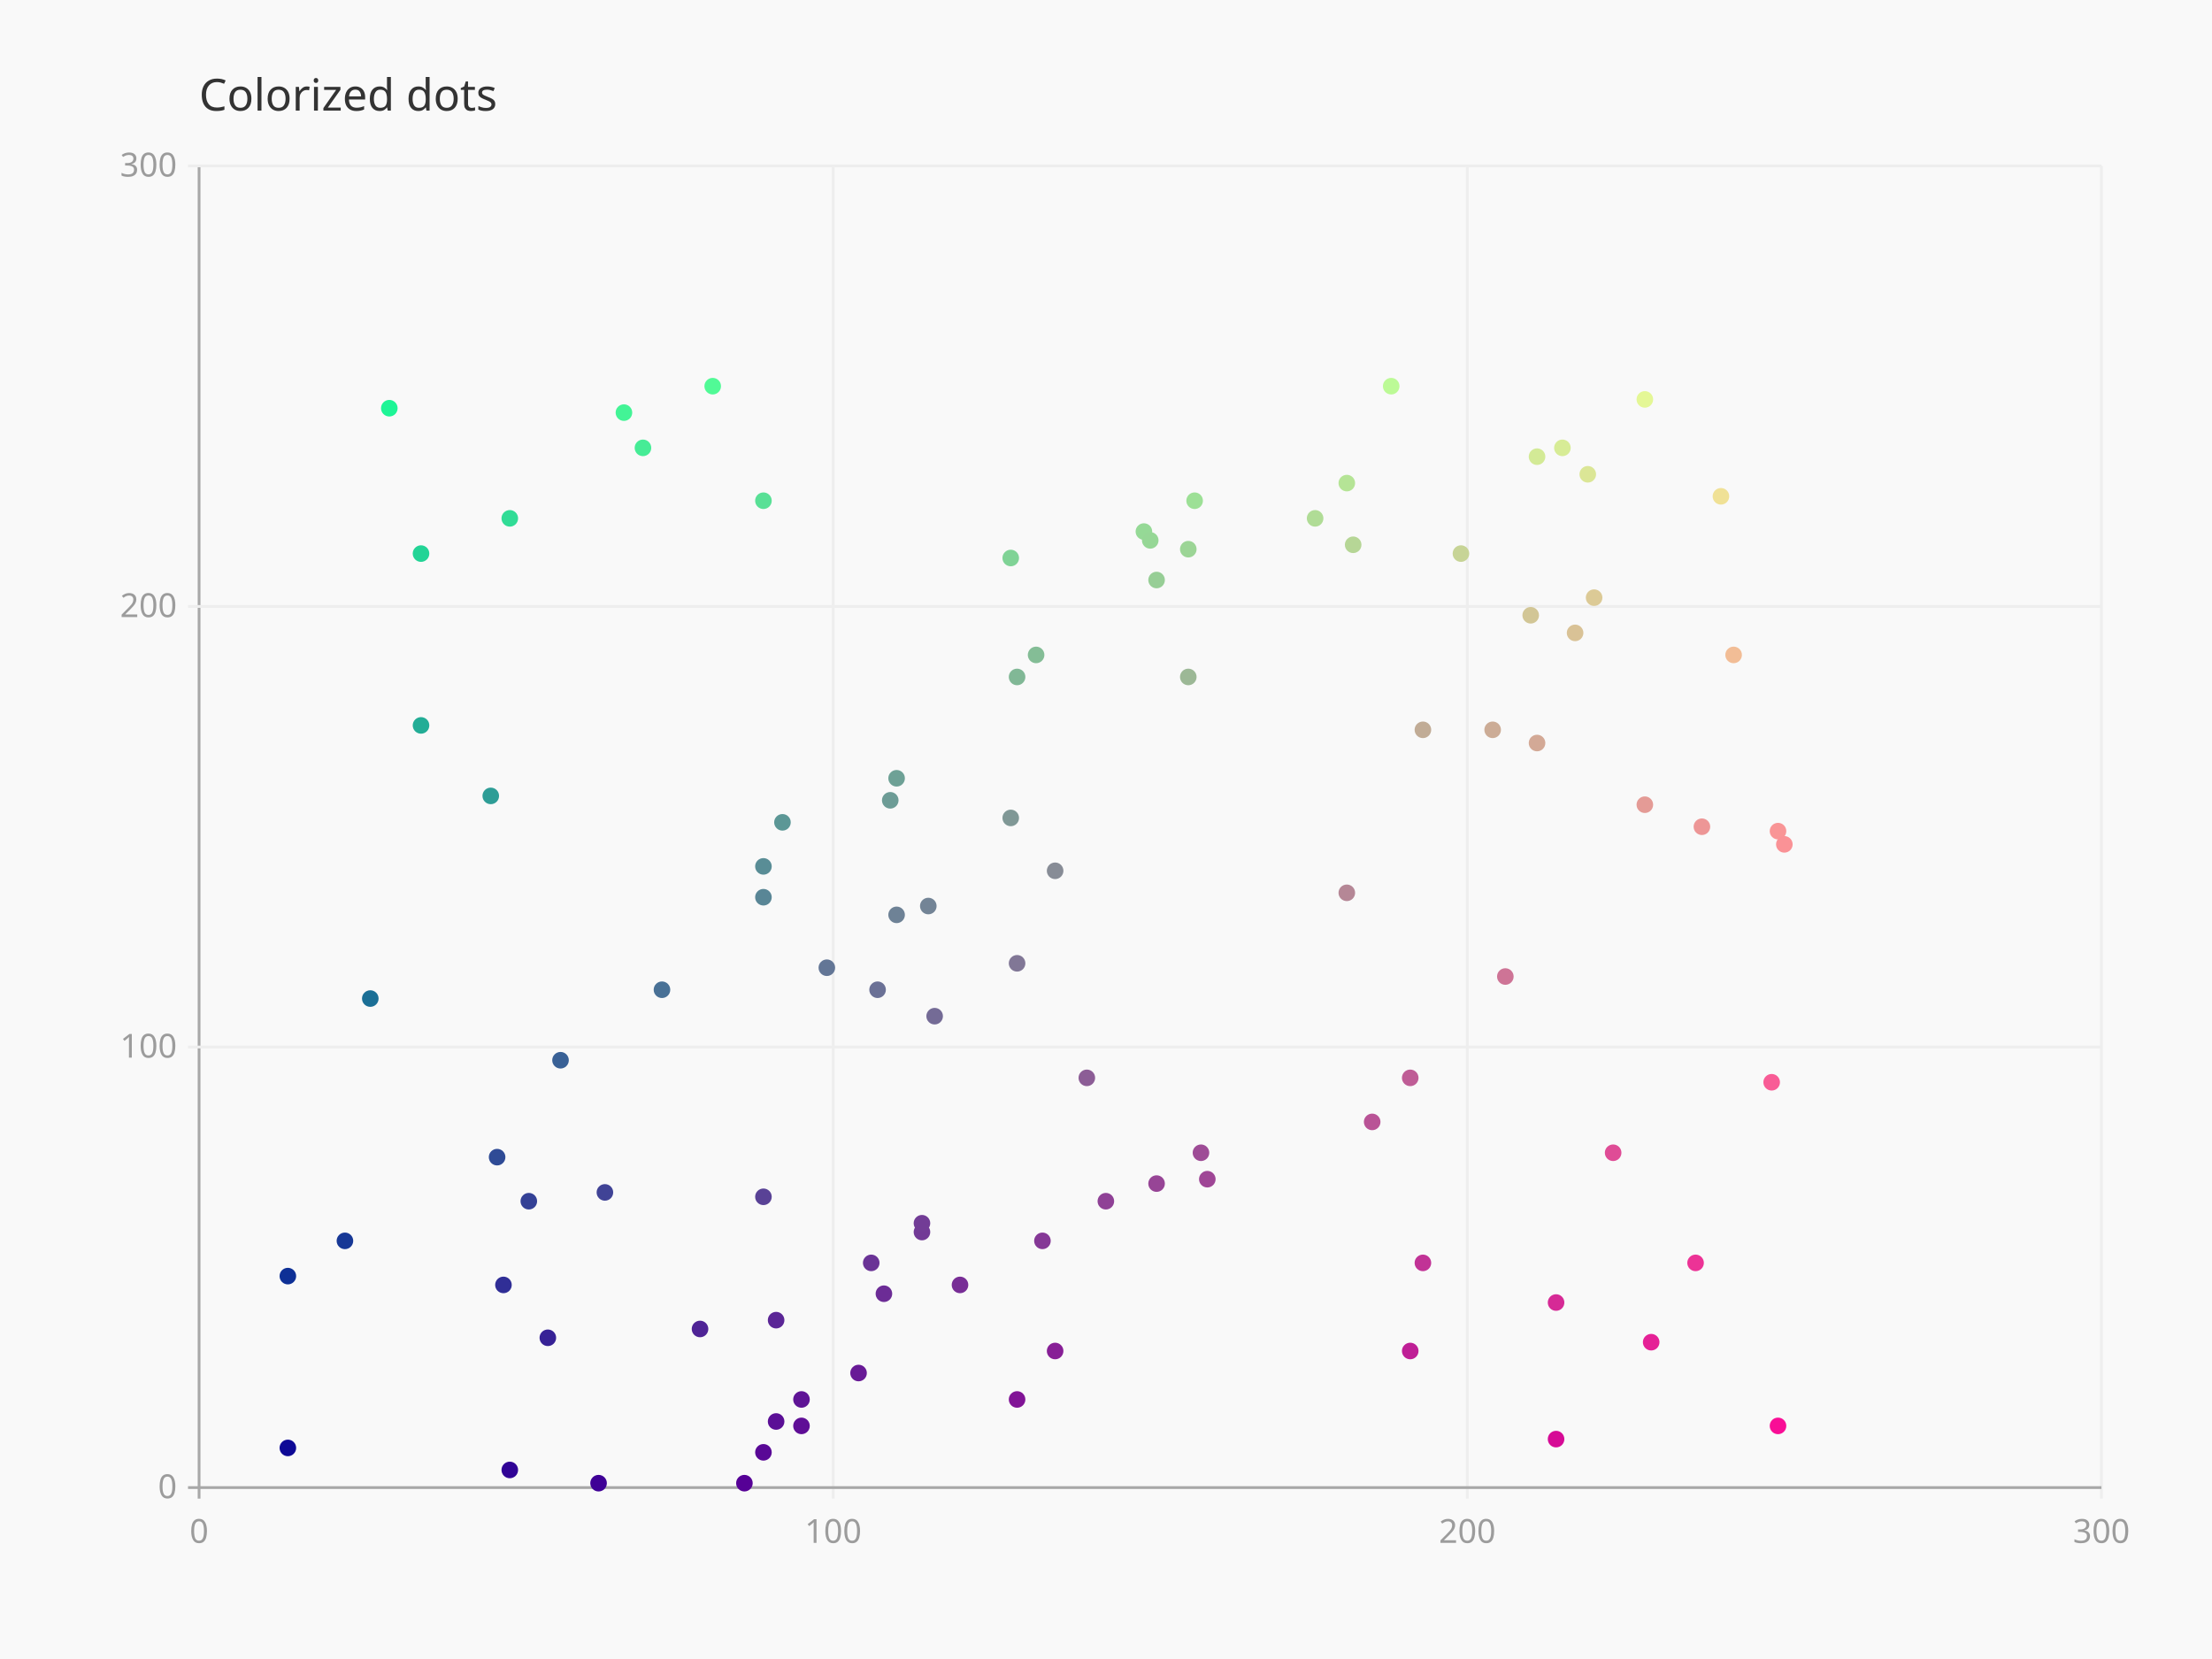
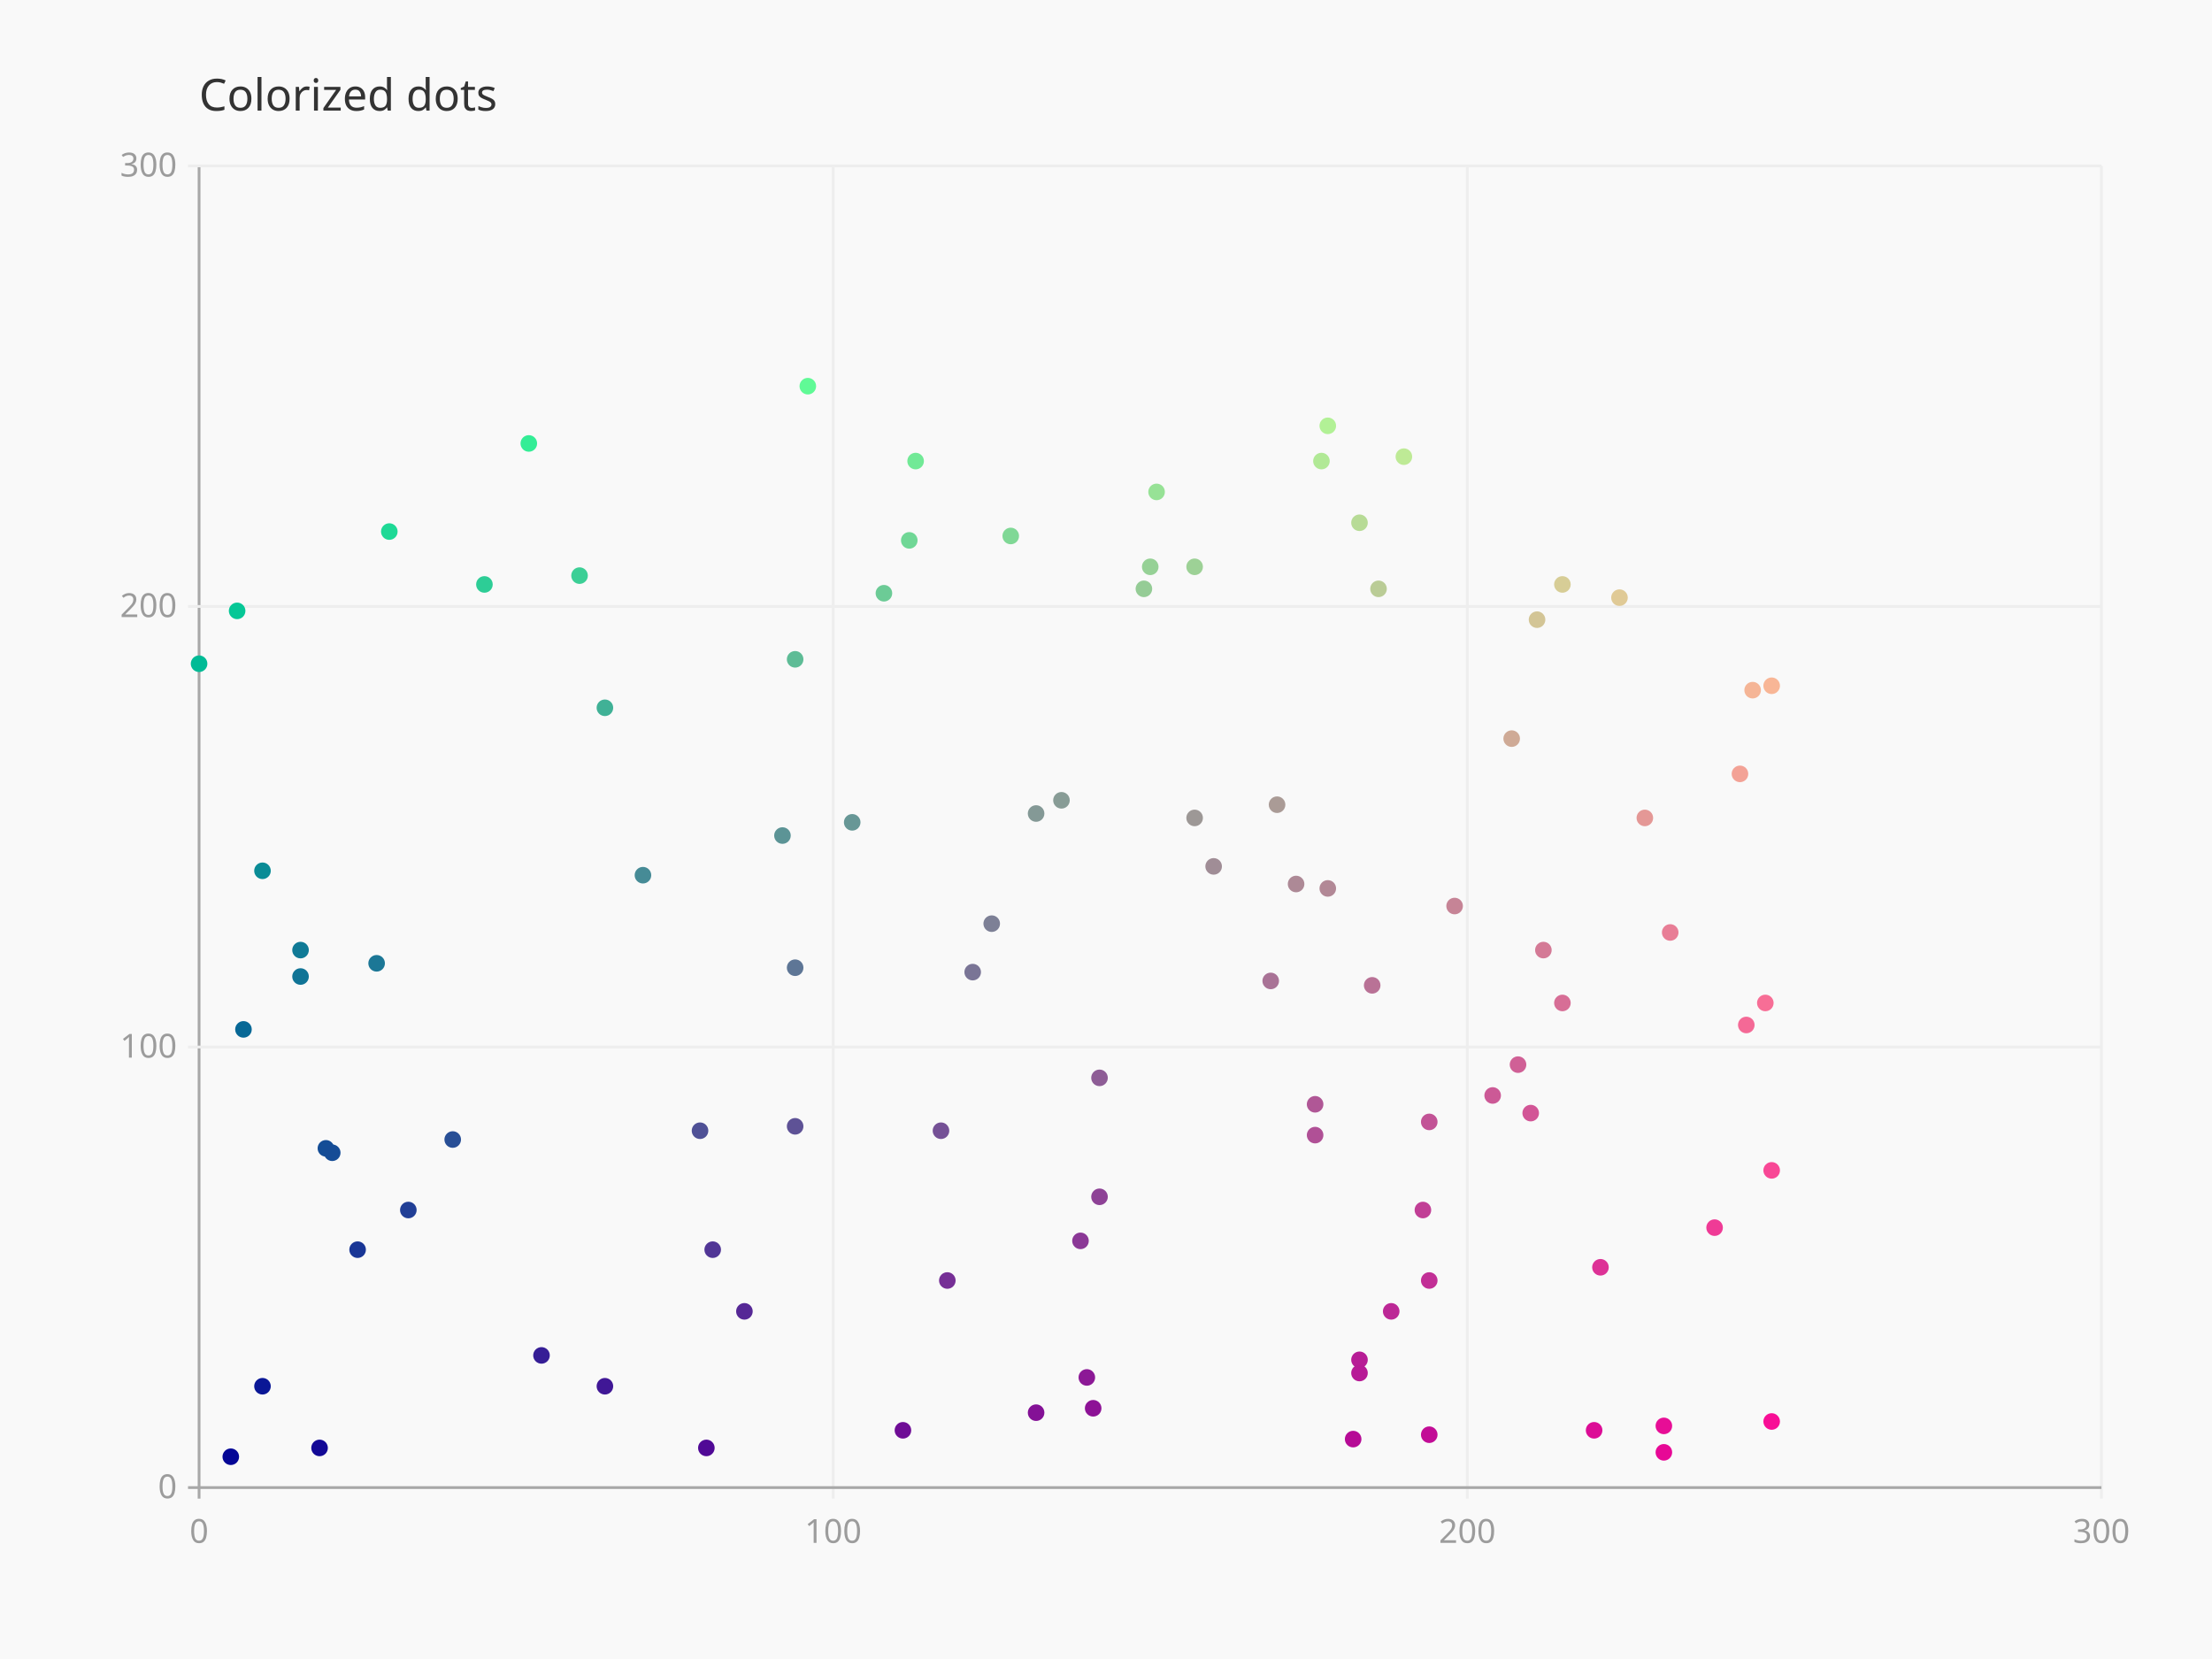
<svg xmlns="http://www.w3.org/2000/svg" height="600" version="1.1" width="800">
  <g>
    <rect fill="#f9f9f9" height="600" width="800" x="0" y="0" />
    <g transform="translate(40 40)">
      <g transform="translate(32 0)">
        <text fill="#333" font-family="Monaco" font-size="16" x="0" y="0">Colorized dots</text>
      </g>
      <g transform="translate(0 20)">
        <g transform="translate(32 0)">
          <g class="axis bottom">
            <g class="tick">
              <line stroke="#eee" stroke-width="1" x1="229.333" x2="229.333" y1="0" y2="482.0" />
              <text dy="1em" fill="#9c9c9c" font-family="Monaco" text-anchor="middle" x="229.333" y="486.0">100</text>
            </g>
            <g class="tick">
              <line stroke="#eee" stroke-width="1" x1="458.667" x2="458.667" y1="0" y2="482.0" />
              <text dy="1em" fill="#9c9c9c" font-family="Monaco" text-anchor="middle" x="458.667" y="486.0">200</text>
            </g>
            <g class="tick">
              <line stroke="#eee" stroke-width="1" x1="688" x2="688" y1="0" y2="482.0" />
              <text dy="1em" fill="#9c9c9c" font-family="Monaco" text-anchor="middle" x="688" y="486.0">300</text>
            </g>
            <g class="tick">
              <line stroke="#a8a8a8" stroke-width="1" x1="0" x2="0" y1="0" y2="482.0" />
              <text dy="1em" fill="#9c9c9c" font-family="Monaco" text-anchor="middle" x="0" y="486.0">0</text>
            </g>
          </g>
          <g class="axis left">
            <g class="tick">
              <line stroke="#eee" stroke-width="1" x1="-4" x2="688.0" y1="318.667" y2="318.667" />
              <text dy="0.32em" fill="#9c9c9c" font-family="Monaco" text-anchor="end" x="-8" y="318.667">100</text>
            </g>
            <g class="tick">
              <line stroke="#eee" stroke-width="1" x1="-4" x2="688.0" y1="159.333" y2="159.333" />
              <text dy="0.32em" fill="#9c9c9c" font-family="Monaco" text-anchor="end" x="-8" y="159.333">200</text>
            </g>
            <g class="tick">
              <line stroke="#eee" stroke-width="1" x1="-4" x2="688.0" y1="0" y2="0" />
              <text dy="0.32em" fill="#9c9c9c" font-family="Monaco" text-anchor="end" x="-8" y="0">300</text>
            </g>
            <g class="tick">
              <line stroke="#a8a8a8" stroke-width="1" x1="-4" x2="688.0" y1="478" y2="478" />
              <text dy="0.32em" fill="#9c9c9c" font-family="Monaco" text-anchor="end" x="-8" y="478">0</text>
            </g>
          </g>
          <g>
            <g class="series dots">
-               <circle cx="110.08" cy="404.707" fill="rgb(48, 46, 150)" r="3" />
-               <circle cx="80.267" cy="140.213" fill="rgb(35, 212, 150)" r="3" />
-               <circle cx="261.44" cy="385.587" fill="rgb(114, 58, 150)" r="3" />
-               <circle cx="341.707" cy="132.247" fill="rgb(149, 217, 150)" r="3" />
-               <circle cx="472.427" cy="293.173" fill="rgb(206, 116, 150)" r="3" />
-               <circle cx="568.747" cy="331.413" fill="rgb(248, 92, 150)" r="3" />
-               <circle cx="181.173" cy="420.64" fill="rgb(79, 36, 150)" r="3" />
-               <circle cx="522.88" cy="231.033" fill="rgb(228, 155, 150)" r="3" />
-               <circle cx="32.107" cy="401.52" fill="rgb(14, 48, 150)" r="3" />
-               <circle cx="249.973" cy="229.44" fill="rgb(109, 156, 150)" r="3" />
-               <circle cx="261.44" cy="382.4" fill="rgb(114, 60, 150)" r="3" />
-               <circle cx="293.547" cy="141.807" fill="rgb(128, 211, 150)" r="3" />
-               <circle cx="204.107" cy="465.253" fill="rgb(89, 8, 150)" r="3" />
-               <circle cx="357.76" cy="184.827" fill="rgb(156, 184, 150)" r="3" />
-               <circle cx="417.387" cy="137.027" fill="rgb(182, 214, 150)" r="3" />
-               <circle cx="424.267" cy="345.753" fill="rgb(185, 83, 150)" r="3" />
-               <circle cx="415.093" cy="262.90" fill="rgb(181, 135, 150)" r="3" />
-               <circle cx="511.413" cy="356.907" fill="rgb(223, 76, 150)" r="3" />
-               <circle cx="130.72" cy="323.447" fill="rgb(57, 97, 150)" r="3" />
-               <circle cx="119.253" cy="374.433" fill="rgb(52, 65, 150)" r="3" />
-               <circle cx="543.52" cy="239.0" fill="rgb(237, 150, 150)" r="3" />
-               <circle cx="217.867" cy="446.133" fill="rgb(95, 20, 150)" r="3" />
-               <circle cx="438.027" cy="329.82" fill="rgb(191, 93, 150)" r="3" />
-               <circle cx="362.347" cy="356.907" fill="rgb(158, 76, 150)" r="3" />
-               <circle cx="305.013" cy="388.773" fill="rgb(133, 56, 150)" r="3" />
-               <circle cx="204.107" cy="264.493" fill="rgb(89, 134, 150)" r="3" />
-               <circle cx="107.787" cy="358.50" fill="rgb(47, 75, 150)" r="3" />
-               <circle cx="415.093" cy="114.72" fill="rgb(181, 228, 150)" r="3" />
-               <circle cx="126.133" cy="423.827" fill="rgb(55, 34, 150)" r="3" />
-               <circle cx="266.027" cy="307.513" fill="rgb(116, 107, 150)" r="3" />
-               <circle cx="204.107" cy="121.093" fill="rgb(89, 224, 150)" r="3" />
-               <circle cx="309.60" cy="254.933" fill="rgb(135, 140, 150)" r="3" />
-               <circle cx="309.60" cy="428.607" fill="rgb(135, 31, 150)" r="3" />
-               <circle cx="252.267" cy="221.473" fill="rgb(110, 161, 150)" r="3" />
-               <circle cx="112.373" cy="127.467" fill="rgb(49, 220, 150)" r="3" />
-               <circle cx="32.107" cy="463.66" fill="rgb(14, 9, 150)" r="3" />
-               <circle cx="275.2" cy="404.707" fill="rgb(120, 46, 150)" r="3" />
-               <circle cx="144.48" cy="476.407" fill="rgb(63, 1, 150)" r="3" />
-               <circle cx="525.173" cy="425.42" fill="rgb(229, 33, 150)" r="3" />
-               <circle cx="61.92" cy="301.14" fill="rgb(27, 111, 150)" r="3" />
-               <circle cx="493.067" cy="101.973" fill="rgb(215, 236, 150)" r="3" />
-               <circle cx="490.773" cy="460.473" fill="rgb(214, 11, 150)" r="3" />
-               <circle cx="197.227" cy="476.407" fill="rgb(86, 1, 150)" r="3" />
-               <circle cx="112.373" cy="471.627" fill="rgb(49, 4, 150)" r="3" />
-               <circle cx="571.04" cy="240.593" fill="rgb(249, 149, 150)" r="3" />
-               <circle cx="571.04" cy="455.693" fill="rgb(249, 14, 150)" r="3" />
-               <circle cx="160.533" cy="101.973" fill="rgb(70, 236, 150)" r="3" />
-               <circle cx="483.893" cy="208.727" fill="rgb(211, 169, 150)" r="3" />
-               <circle cx="321.067" cy="329.82" fill="rgb(140, 93, 150)" r="3" />
-               <circle cx="360.053" cy="121.093" fill="rgb(157, 224, 150)" r="3" />
-               <circle cx="431.147" cy="79.667" fill="rgb(188, 250, 150)" r="3" />
-               <circle cx="504.533" cy="156.147" fill="rgb(220, 202, 150)" r="3" />
-               <circle cx="263.733" cy="267.68" fill="rgb(115, 132, 150)" r="3" />
-               <circle cx="153.653" cy="89.227" fill="rgb(67, 244, 150)" r="3" />
-               <circle cx="490.773" cy="411.08" fill="rgb(214, 42, 150)" r="3" />
-               <circle cx="344.0" cy="135.433" fill="rgb(150, 215, 150)" r="3" />
-               <circle cx="204.107" cy="253.34" fill="rgb(89, 141, 150)" r="3" />
-               <circle cx="481.6" cy="162.52" fill="rgb(210, 198, 150)" r="3" />
-               <circle cx="68.8" cy="87.633" fill="rgb(30, 245, 150)" r="3" />
-               <circle cx="522.88" cy="84.447" fill="rgb(228, 247, 150)" r="3" />
-               <circle cx="247.68" cy="407.893" fill="rgb(108, 44, 150)" r="3" />
-               <circle cx="146.773" cy="371.247" fill="rgb(64, 67, 150)" r="3" />
-               <circle cx="80.267" cy="202.353" fill="rgb(35, 173, 150)" r="3" />
-               <circle cx="554.987" cy="176.86" fill="rgb(242, 189, 150)" r="3" />
-               <circle cx="442.613" cy="396.74" fill="rgb(193, 51, 150)" r="3" />
-               <circle cx="346.293" cy="368.06" fill="rgb(151, 69, 150)" r="3" />
-               <circle cx="252.267" cy="270.867" fill="rgb(110, 130, 150)" r="3" />
-               <circle cx="438.027" cy="428.607" fill="rgb(191, 31, 150)" r="3" />
-               <circle cx="573.333" cy="245.373" fill="rgb(250, 146, 150)" r="3" />
-               <circle cx="302.72" cy="176.86" fill="rgb(132, 189, 150)" r="3" />
-               <circle cx="456.373" cy="140.213" fill="rgb(199, 212, 150)" r="3" />
-               <circle cx="105.493" cy="227.847" fill="rgb(46, 157, 150)" r="3" />
-               <circle cx="442.613" cy="203.947" fill="rgb(193, 172, 150)" r="3" />
-               <circle cx="346.293" cy="149.773" fill="rgb(151, 206, 150)" r="3" />
-               <circle cx="327.947" cy="374.433" fill="rgb(143, 65, 150)" r="3" />
-               <circle cx="550.4" cy="119.50" fill="rgb(240, 225, 150)" r="3" />
-               <circle cx="497.653" cy="168.893" fill="rgb(217, 194, 150)" r="3" />
-               <circle cx="210.987" cy="237.407" fill="rgb(92, 151, 150)" r="3" />
-               <circle cx="364.64" cy="366.467" fill="rgb(159, 70, 150)" r="3" />
-               <circle cx="357.76" cy="138.62" fill="rgb(156, 213, 150)" r="3" />
-               <circle cx="541.227" cy="396.74" fill="rgb(236, 51, 150)" r="3" />
-               <circle cx="227.04" cy="289.987" fill="rgb(99, 118, 150)" r="3" />
-               <circle cx="502.24" cy="111.533" fill="rgb(219, 230, 150)" r="3" />
-               <circle cx="245.387" cy="297.953" fill="rgb(107, 113, 150)" r="3" />
-               <circle cx="185.76" cy="79.667" fill="rgb(81, 250, 150)" r="3" />
-               <circle cx="208.693" cy="454.10" fill="rgb(91, 15, 150)" r="3" />
-               <circle cx="208.693" cy="417.453" fill="rgb(91, 38, 150)" r="3" />
-               <circle cx="467.84" cy="203.947" fill="rgb(204, 172, 150)" r="3" />
-               <circle cx="167.413" cy="297.953" fill="rgb(73, 113, 150)" r="3" />
-               <circle cx="52.747" cy="388.773" fill="rgb(23, 56, 150)" r="3" />
-               <circle cx="403.627" cy="127.467" fill="rgb(176, 220, 150)" r="3" />
-               <circle cx="295.84" cy="184.827" fill="rgb(129, 184, 150)" r="3" />
-               <circle cx="243.093" cy="396.74" fill="rgb(106, 51, 150)" r="3" />
-               <circle cx="217.867" cy="455.693" fill="rgb(95, 14, 150)" r="3" />
-               <circle cx="293.547" cy="235.813" fill="rgb(128, 152, 150)" r="3" />
-               <circle cx="295.84" cy="288.393" fill="rgb(129, 119, 150)" r="3" />
-               <circle cx="204.107" cy="372.84" fill="rgb(89, 66, 150)" r="3" />
-               <circle cx="483.893" cy="105.16" fill="rgb(211, 234, 150)" r="3" />
-               <circle cx="295.84" cy="446.133" fill="rgb(129, 20, 150)" r="3" />
-               <circle cx="238.507" cy="436.573" fill="rgb(104, 26, 150)" r="3" />
+               <circle cx="123.84" cy="430.2" fill="rgb(54, 30, 150)" r="3" />
+               <circle cx="403.627" cy="339.38" fill="rgb(176, 87, 150)" r="3" />
+               <circle cx="160.533" cy="256.527" fill="rgb(70, 139, 150)" r="3" />
+               <circle cx="323.36" cy="449.32" fill="rgb(141, 18, 150)" r="3" />
+               <circle cx="36.693" cy="283.613" fill="rgb(16, 122, 150)" r="3" />
+               <circle cx="481.6" cy="342.567" fill="rgb(210, 85, 150)" r="3" />
+               <circle cx="0" cy="180.047" fill="rgb(0, 187, 150)" r="3" />
+               <circle cx="568.747" cy="454.10" fill="rgb(248, 15, 150)" r="3" />
+               <circle cx="442.613" cy="377.62" fill="rgb(193, 63, 150)" r="3" />
+               <circle cx="431.147" cy="414.267" fill="rgb(188, 40, 150)" r="3" />
+               <circle cx="36.693" cy="293.173" fill="rgb(16, 116, 150)" r="3" />
+               <circle cx="302.72" cy="450.913" fill="rgb(132, 17, 150)" r="3" />
+               <circle cx="325.653" cy="372.84" fill="rgb(142, 66, 150)" r="3" />
+               <circle cx="137.6" cy="148.18" fill="rgb(60, 207, 150)" r="3" />
+               <circle cx="403.627" cy="350.533" fill="rgb(176, 80, 150)" r="3" />
+               <circle cx="270.613" cy="403.113" fill="rgb(118, 47, 150)" r="3" />
+               <circle cx="68.8" cy="132.247" fill="rgb(30, 217, 150)" r="3" />
+               <circle cx="247.68" cy="154.553" fill="rgb(108, 203, 150)" r="3" />
+               <circle cx="477.013" cy="325.04" fill="rgb(208, 96, 150)" r="3" />
+               <circle cx="360.053" cy="144.993" fill="rgb(157, 209, 150)" r="3" />
+               <circle cx="548.107" cy="383.993" fill="rgb(239, 59, 150)" r="3" />
+               <circle cx="344.0" cy="144.993" fill="rgb(150, 209, 150)" r="3" />
+               <circle cx="506.827" cy="398.333" fill="rgb(221, 50, 150)" r="3" />
+               <circle cx="57.333" cy="391.96" fill="rgb(25, 54, 150)" r="3" />
+               <circle cx="467.84" cy="336.193" fill="rgb(204, 89, 150)" r="3" />
+               <circle cx="366.933" cy="253.34" fill="rgb(160, 141, 150)" r="3" />
+               <circle cx="220.16" cy="79.667" fill="rgb(96, 250, 150)" r="3" />
+               <circle cx="513.707" cy="156.147" fill="rgb(224, 202, 150)" r="3" />
+               <circle cx="215.573" cy="178.453" fill="rgb(94, 188, 150)" r="3" />
+               <circle cx="11.467" cy="466.847" fill="rgb(5, 7, 150)" r="3" />
+               <circle cx="64.213" cy="288.393" fill="rgb(28, 119, 150)" r="3" />
+               <circle cx="504.533" cy="457.287" fill="rgb(220, 13, 150)" r="3" />
+               <circle cx="45.867" cy="355.313" fill="rgb(20, 77, 150)" r="3" />
+               <circle cx="360.053" cy="235.813" fill="rgb(157, 152, 150)" r="3" />
+               <circle cx="321.067" cy="438.167" fill="rgb(140, 25, 150)" r="3" />
+               <circle cx="103.20" cy="151.367" fill="rgb(45, 205, 150)" r="3" />
+               <circle cx="43.573" cy="463.66" fill="rgb(19, 9, 150)" r="3" />
+               <circle cx="146.773" cy="441.353" fill="rgb(64, 23, 150)" r="3" />
+               <circle cx="22.933" cy="254.933" fill="rgb(10, 140, 150)" r="3" />
+               <circle cx="181.173" cy="348.94" fill="rgb(79, 81, 150)" r="3" />
+               <circle cx="426.56" cy="152.96" fill="rgb(186, 204, 150)" r="3" />
+               <circle cx="183.467" cy="463.66" fill="rgb(80, 9, 150)" r="3" />
+               <circle cx="557.28" cy="219.88" fill="rgb(243, 162, 150)" r="3" />
+               <circle cx="408.213" cy="94.007" fill="rgb(178, 241, 150)" r="3" />
+               <circle cx="568.747" cy="188.013" fill="rgb(248, 182, 150)" r="3" />
+               <circle cx="389.867" cy="231.033" fill="rgb(170, 155, 150)" r="3" />
+               <circle cx="346.293" cy="117.907" fill="rgb(151, 226, 150)" r="3" />
+               <circle cx="75.68" cy="377.62" fill="rgb(33, 63, 150)" r="3" />
+               <circle cx="16.053" cy="312.293" fill="rgb(7, 104, 150)" r="3" />
+               <circle cx="146.773" cy="195.98" fill="rgb(64, 177, 150)" r="3" />
+               <circle cx="444.907" cy="345.753" fill="rgb(194, 83, 150)" r="3" />
+               <circle cx="325.653" cy="329.82" fill="rgb(142, 93, 150)" r="3" />
+               <circle cx="293.547" cy="133.84" fill="rgb(128, 216, 150)" r="3" />
+               <circle cx="119.253" cy="100.38" fill="rgb(52, 237, 150)" r="3" />
+               <circle cx="387.573" cy="294.767" fill="rgb(169, 115, 150)" r="3" />
+               <circle cx="454.08" cy="267.68" fill="rgb(198, 132, 150)" r="3" />
+               <circle cx="529.76" cy="455.693" fill="rgb(231, 14, 150)" r="3" />
+               <circle cx="493.067" cy="302.733" fill="rgb(215, 110, 150)" r="3" />
+               <circle cx="91.733" cy="352.127" fill="rgb(40, 79, 150)" r="3" />
+               <circle cx="566.453" cy="302.733" fill="rgb(247, 110, 150)" r="3" />
+               <circle cx="419.68" cy="431.793" fill="rgb(183, 29, 150)" r="3" />
+               <circle cx="424.267" cy="296.36" fill="rgb(185, 114, 150)" r="3" />
+               <circle cx="302.72" cy="234.22" fill="rgb(132, 153, 150)" r="3" />
+               <circle cx="435.733" cy="105.16" fill="rgb(190, 234, 150)" r="3" />
+               <circle cx="532.053" cy="277.24" fill="rgb(232, 126, 150)" r="3" />
+               <circle cx="22.933" cy="441.353" fill="rgb(10, 23, 150)" r="3" />
+               <circle cx="268.32" cy="348.94" fill="rgb(117, 81, 150)" r="3" />
+               <circle cx="561.867" cy="189.607" fill="rgb(245, 181, 150)" r="3" />
+               <circle cx="444.907" cy="403.113" fill="rgb(194, 47, 150)" r="3" />
+               <circle cx="210.987" cy="242.187" fill="rgb(92, 148, 150)" r="3" />
+               <circle cx="444.907" cy="458.88" fill="rgb(194, 12, 150)" r="3" />
+               <circle cx="419.68" cy="436.573" fill="rgb(183, 26, 150)" r="3" />
+               <circle cx="486.187" cy="283.613" fill="rgb(212, 122, 150)" r="3" />
+               <circle cx="256.853" cy="135.433" fill="rgb(112, 215, 150)" r="3" />
+               <circle cx="215.573" cy="347.347" fill="rgb(94, 82, 150)" r="3" />
+               <circle cx="254.56" cy="457.287" fill="rgb(111, 13, 150)" r="3" />
+               <circle cx="474.72" cy="207.133" fill="rgb(207, 170, 150)" r="3" />
+               <circle cx="236.213" cy="237.407" fill="rgb(103, 151, 150)" r="3" />
+               <circle cx="405.92" cy="106.753" fill="rgb(177, 233, 150)" r="3" />
+               <circle cx="483.893" cy="164.113" fill="rgb(211, 197, 150)" r="3" />
+               <circle cx="215.573" cy="289.987" fill="rgb(94, 118, 150)" r="3" />
+               <circle cx="197.227" cy="414.267" fill="rgb(86, 40, 150)" r="3" />
+               <circle cx="279.787" cy="291.58" fill="rgb(122, 117, 150)" r="3" />
+               <circle cx="286.667" cy="274.053" fill="rgb(125, 128, 150)" r="3" />
+               <circle cx="311.893" cy="229.44" fill="rgb(136, 156, 150)" r="3" />
+               <circle cx="419.68" cy="129.06" fill="rgb(183, 219, 150)" r="3" />
+               <circle cx="341.707" cy="152.96" fill="rgb(149, 204, 150)" r="3" />
+               <circle cx="48.16" cy="356.907" fill="rgb(21, 76, 150)" r="3" />
+               <circle cx="318.773" cy="388.773" fill="rgb(139, 56, 150)" r="3" />
+               <circle cx="185.76" cy="391.96" fill="rgb(81, 54, 150)" r="3" />
+               <circle cx="408.213" cy="261.307" fill="rgb(178, 136, 150)" r="3" />
+               <circle cx="568.747" cy="363.28" fill="rgb(248, 72, 150)" r="3" />
+               <circle cx="529.76" cy="465.253" fill="rgb(231, 8, 150)" r="3" />
+               <circle cx="396.747" cy="259.713" fill="rgb(173, 137, 150)" r="3" />
+               <circle cx="13.76" cy="160.927" fill="rgb(6, 199, 150)" r="3" />
+               <circle cx="522.88" cy="235.813" fill="rgb(228, 152, 150)" r="3" />
+               <circle cx="417.387" cy="460.473" fill="rgb(182, 11, 150)" r="3" />
+               <circle cx="559.573" cy="310.70" fill="rgb(244, 105, 150)" r="3" />
+               <circle cx="493.067" cy="151.367" fill="rgb(215, 205, 150)" r="3" />
+               <circle cx="259.147" cy="106.753" fill="rgb(113, 233, 150)" r="3" />
            </g>
          </g>
        </g>
      </g>
    </g>
  </g>
</svg>
